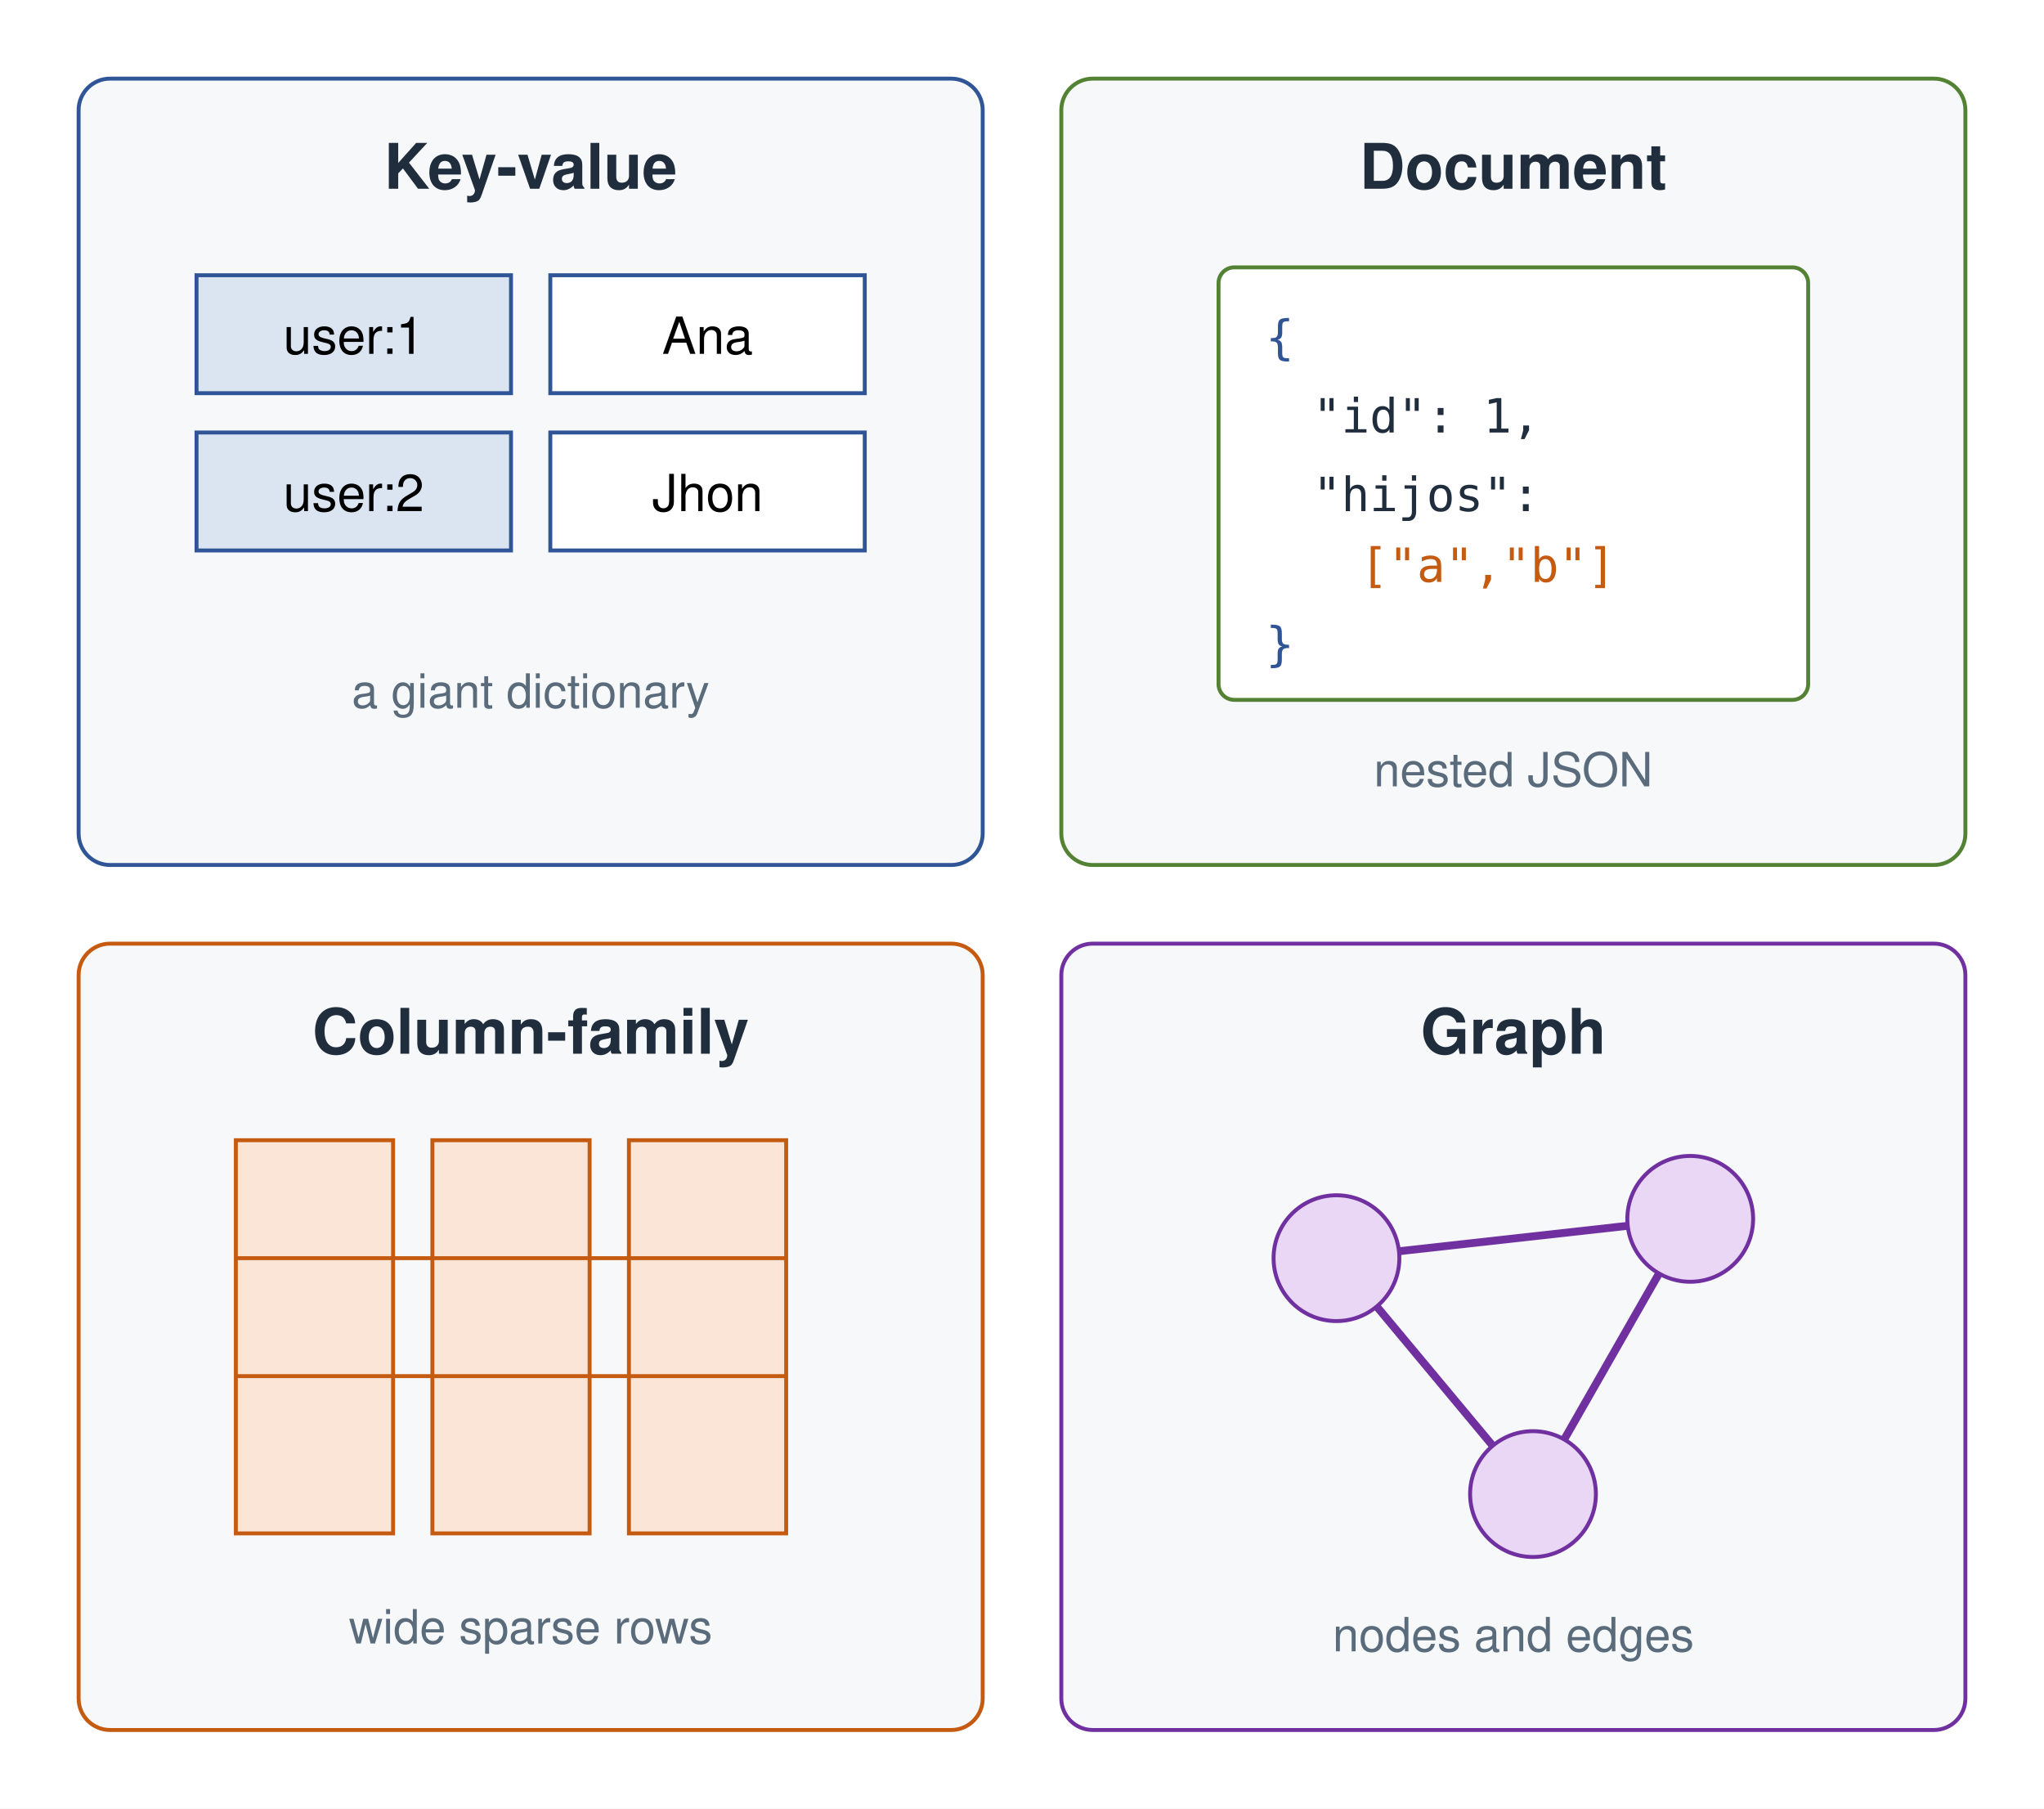
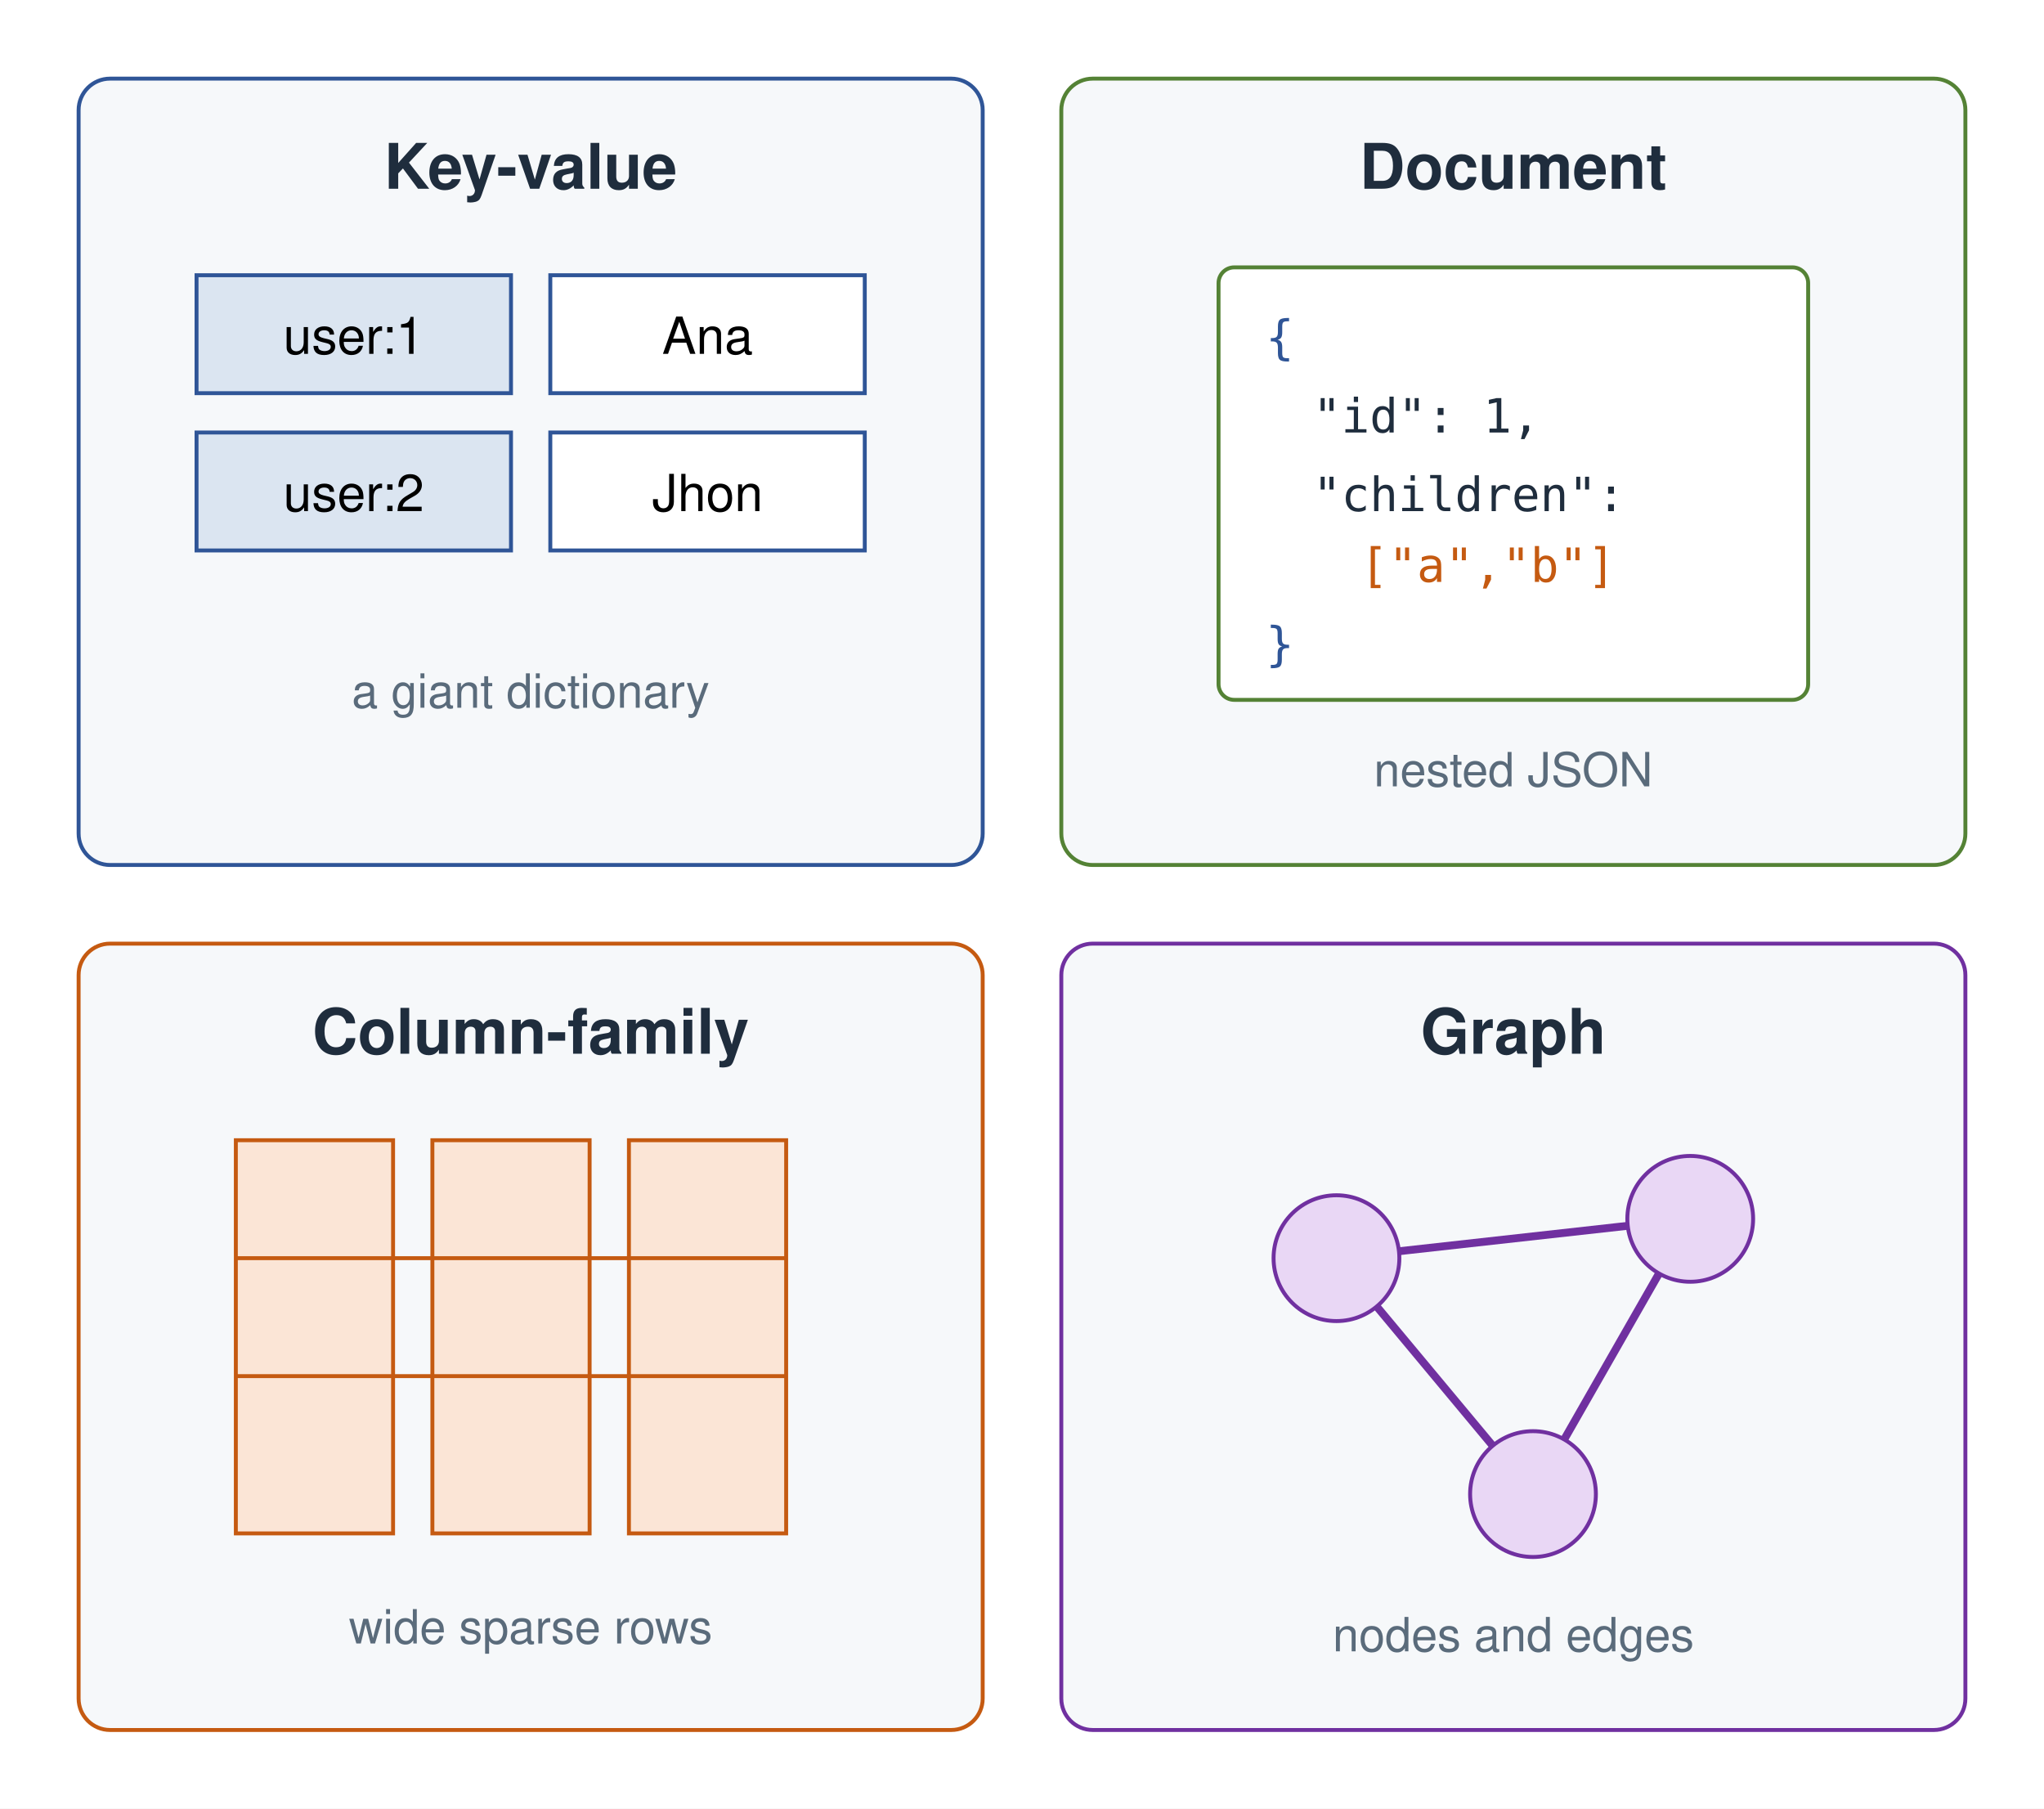
<svg xmlns="http://www.w3.org/2000/svg" viewBox="0 0 520 460" font-family="Helvetica, Arial, sans-serif">
  <rect width="520" height="460" fill="#ffffff" />
  <g transform="translate(20,20)">
    <rect x="0" y="0" width="230" height="200" rx="8" fill="#f6f8fa" stroke="#2f5597" />
    <text x="115" y="28" text-anchor="middle" font-size="16" font-weight="bold" fill="#1f2d3d">Key-value</text>
    <rect x="30" y="50" width="80" height="30" fill="#dbe5f1" stroke="#2f5597" />
    <text x="70" y="70" text-anchor="middle" font-size="13">user:1</text>
    <rect x="120" y="50" width="80" height="30" fill="#ffffff" stroke="#2f5597" />
    <text x="160" y="70" text-anchor="middle" font-size="13">Ana</text>
    <rect x="30" y="90" width="80" height="30" fill="#dbe5f1" stroke="#2f5597" />
    <text x="70" y="110" text-anchor="middle" font-size="13">user:2</text>
    <rect x="120" y="90" width="80" height="30" fill="#ffffff" stroke="#2f5597" />
    <text x="160" y="110" text-anchor="middle" font-size="13">Jhon</text>
    <text x="115" y="160" text-anchor="middle" font-size="12" fill="#5a6b7b">a giant dictionary</text>
  </g>
  <g transform="translate(270,20)">
    <rect x="0" y="0" width="230" height="200" rx="8" fill="#f6f8fa" stroke="#548235" />
    <text x="115" y="28" text-anchor="middle" font-size="16" font-weight="bold" fill="#1f2d3d">Document</text>
    <rect x="40" y="48" width="150" height="110" rx="4" fill="#ffffff" stroke="#548235" />
    <text x="52" y="70" font-size="12" font-family="monospace" fill="#2f5597">{</text>
    <text x="64" y="90" font-size="12" font-family="monospace" fill="#1f2d3d">"id": 1,</text>
-     <text x="64" y="110" font-size="12" font-family="monospace" fill="#1f2d3d">"hijos":</text>
+     <text x="64" y="110" font-size="12" font-family="monospace" fill="#1f2d3d">"children":</text>
    <text x="76" y="128" font-size="12" font-family="monospace" fill="#c55a11">["a","b"]</text>
    <text x="52" y="148" font-size="12" font-family="monospace" fill="#2f5597">}</text>
    <text x="115" y="180" text-anchor="middle" font-size="12" fill="#5a6b7b">nested JSON</text>
  </g>
  <g transform="translate(20,240)">
    <rect x="0" y="0" width="230" height="200" rx="8" fill="#f6f8fa" stroke="#c55a11" />
    <text x="115" y="28" text-anchor="middle" font-size="16" font-weight="bold" fill="#1f2d3d">Column-family</text>
    <rect x="40" y="50" width="40" height="100" fill="#fbe5d6" stroke="#c55a11" />
    <rect x="90" y="50" width="40" height="100" fill="#fbe5d6" stroke="#c55a11" />
    <rect x="140" y="50" width="40" height="100" fill="#fbe5d6" stroke="#c55a11" />
    <line x1="40" y1="80" x2="180" y2="80" stroke="#c55a11" />
    <line x1="40" y1="110" x2="180" y2="110" stroke="#c55a11" />
    <text x="115" y="178" text-anchor="middle" font-size="12" fill="#5a6b7b">wide sparse rows</text>
  </g>
  <g transform="translate(270,240)">
    <rect x="0" y="0" width="230" height="200" rx="8" fill="#f6f8fa" stroke="#7030a0" />
    <text x="115" y="28" text-anchor="middle" font-size="16" font-weight="bold" fill="#1f2d3d">Graph</text>
    <line x1="70" y1="80" x2="160" y2="70" stroke="#7030a0" stroke-width="2" />
    <line x1="70" y1="80" x2="120" y2="140" stroke="#7030a0" stroke-width="2" />
    <line x1="160" y1="70" x2="120" y2="140" stroke="#7030a0" stroke-width="2" />
    <circle cx="70" cy="80" r="16" fill="#e9d7f5" stroke="#7030a0" />
    <circle cx="160" cy="70" r="16" fill="#e9d7f5" stroke="#7030a0" />
    <circle cx="120" cy="140" r="16" fill="#e9d7f5" stroke="#7030a0" />
    <text x="115" y="180" text-anchor="middle" font-size="12" fill="#5a6b7b">nodes and edges</text>
  </g>
</svg>
